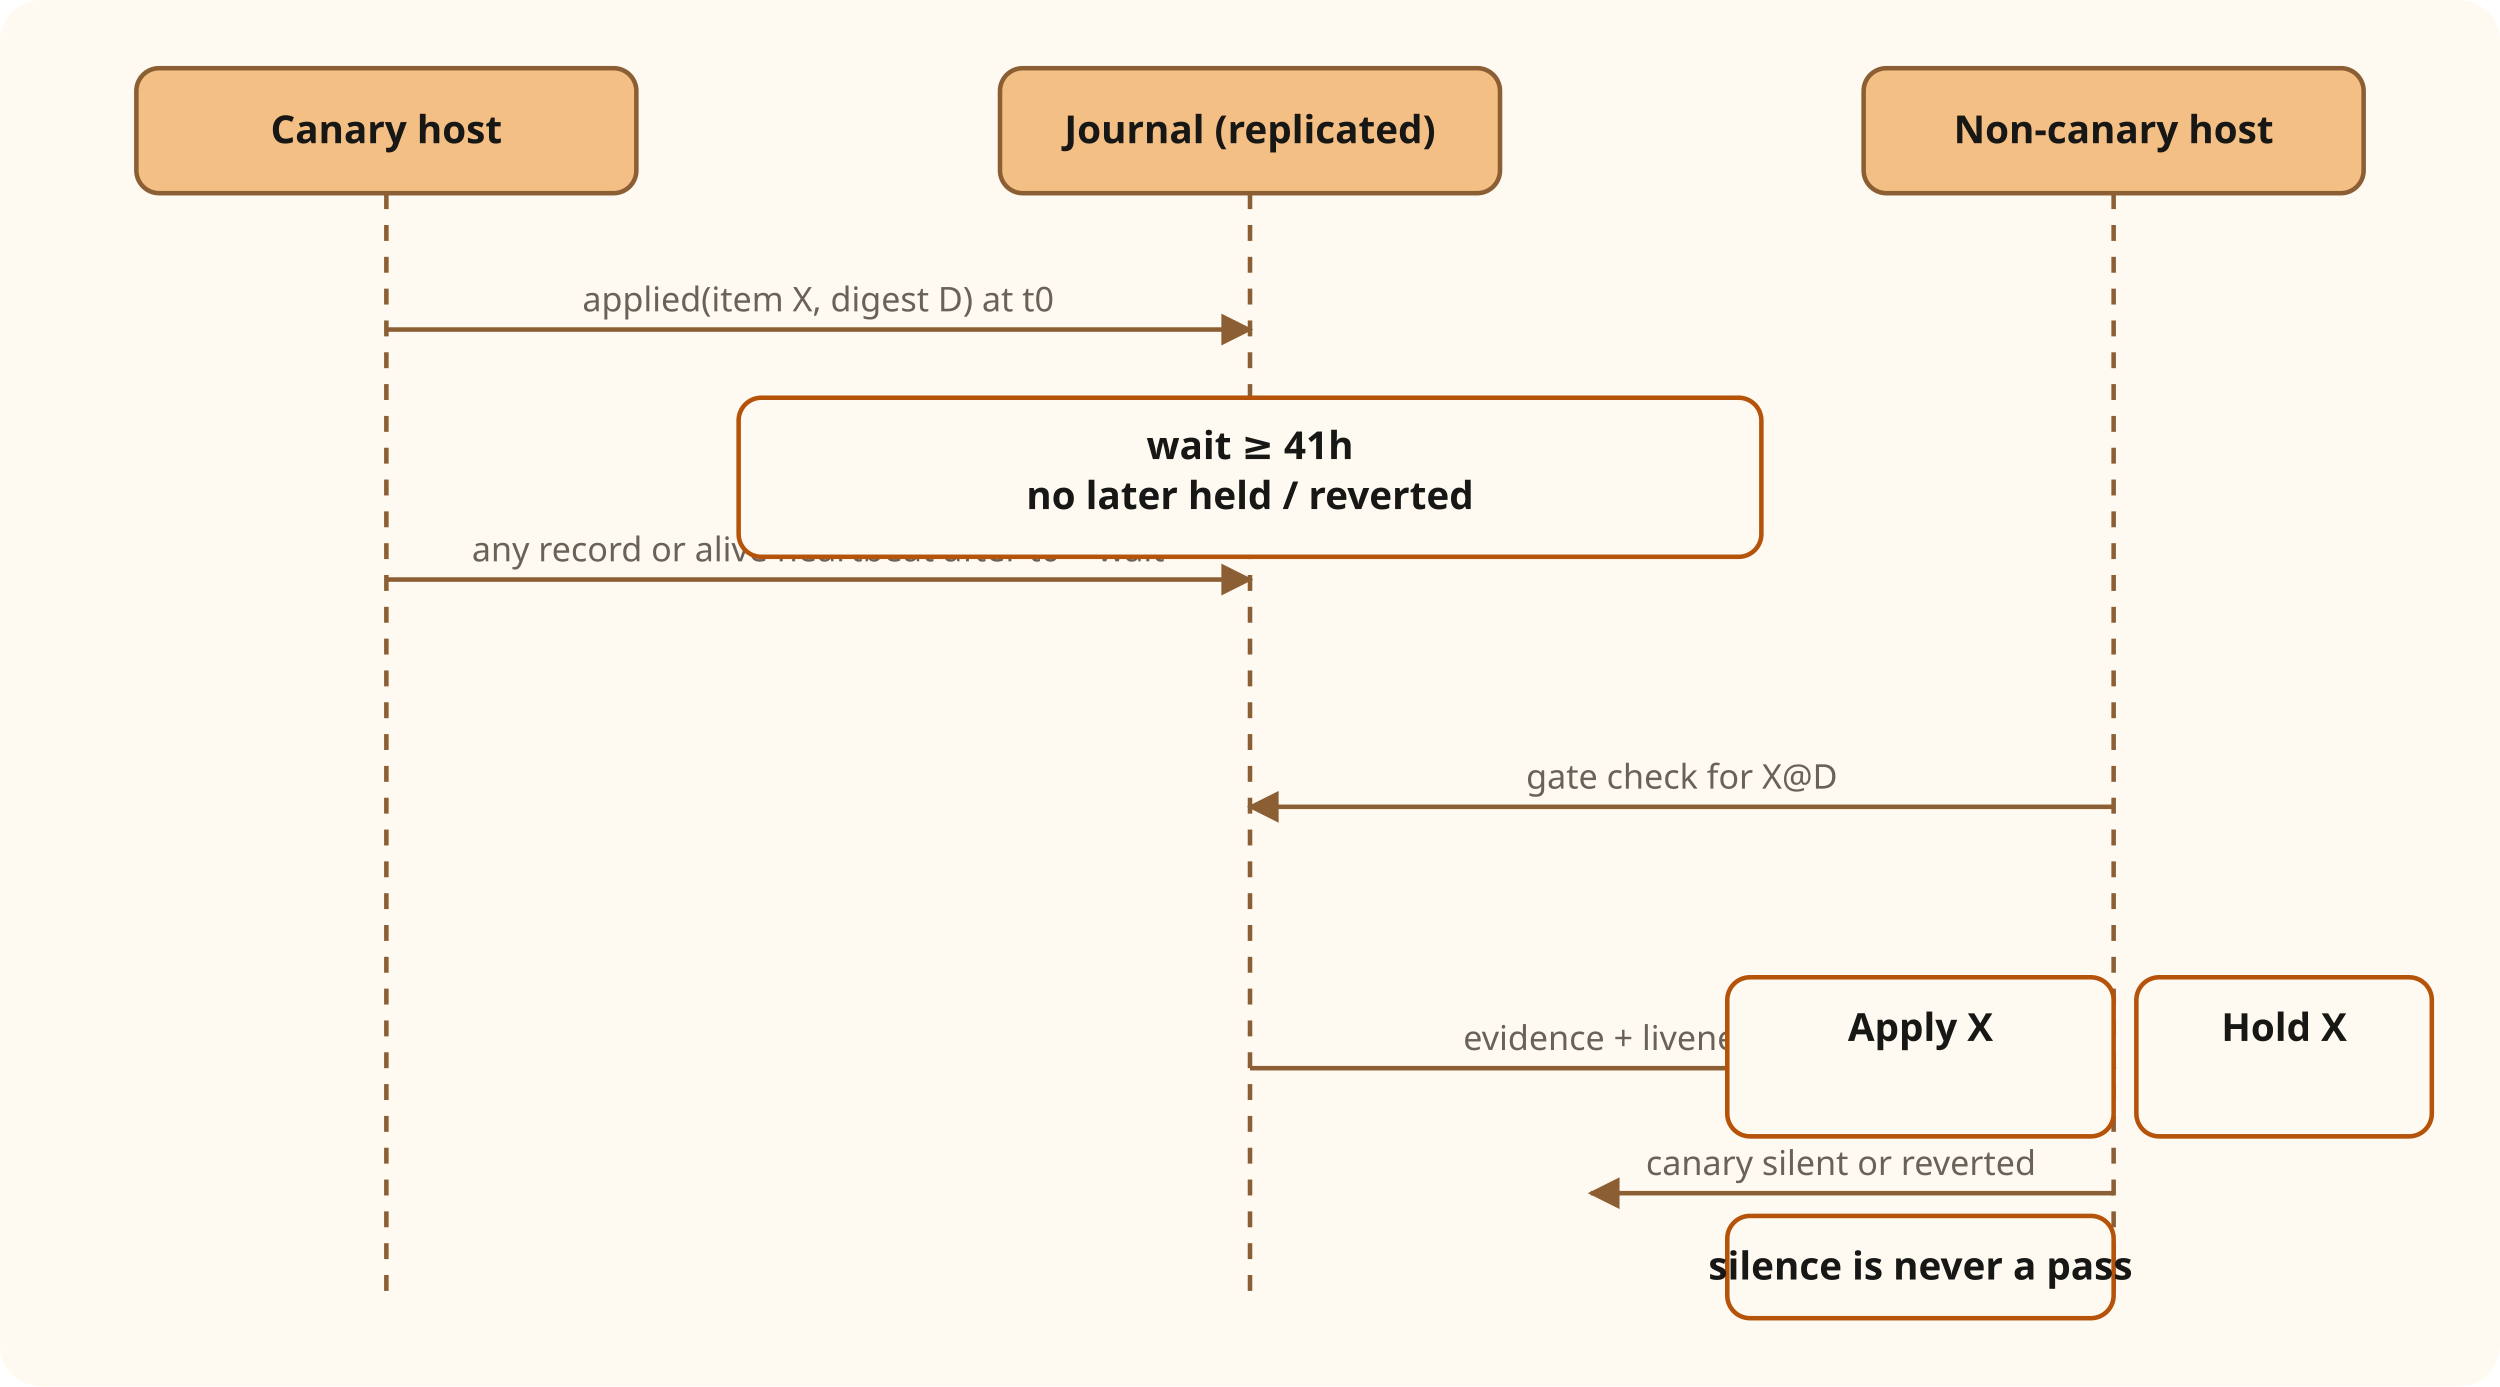
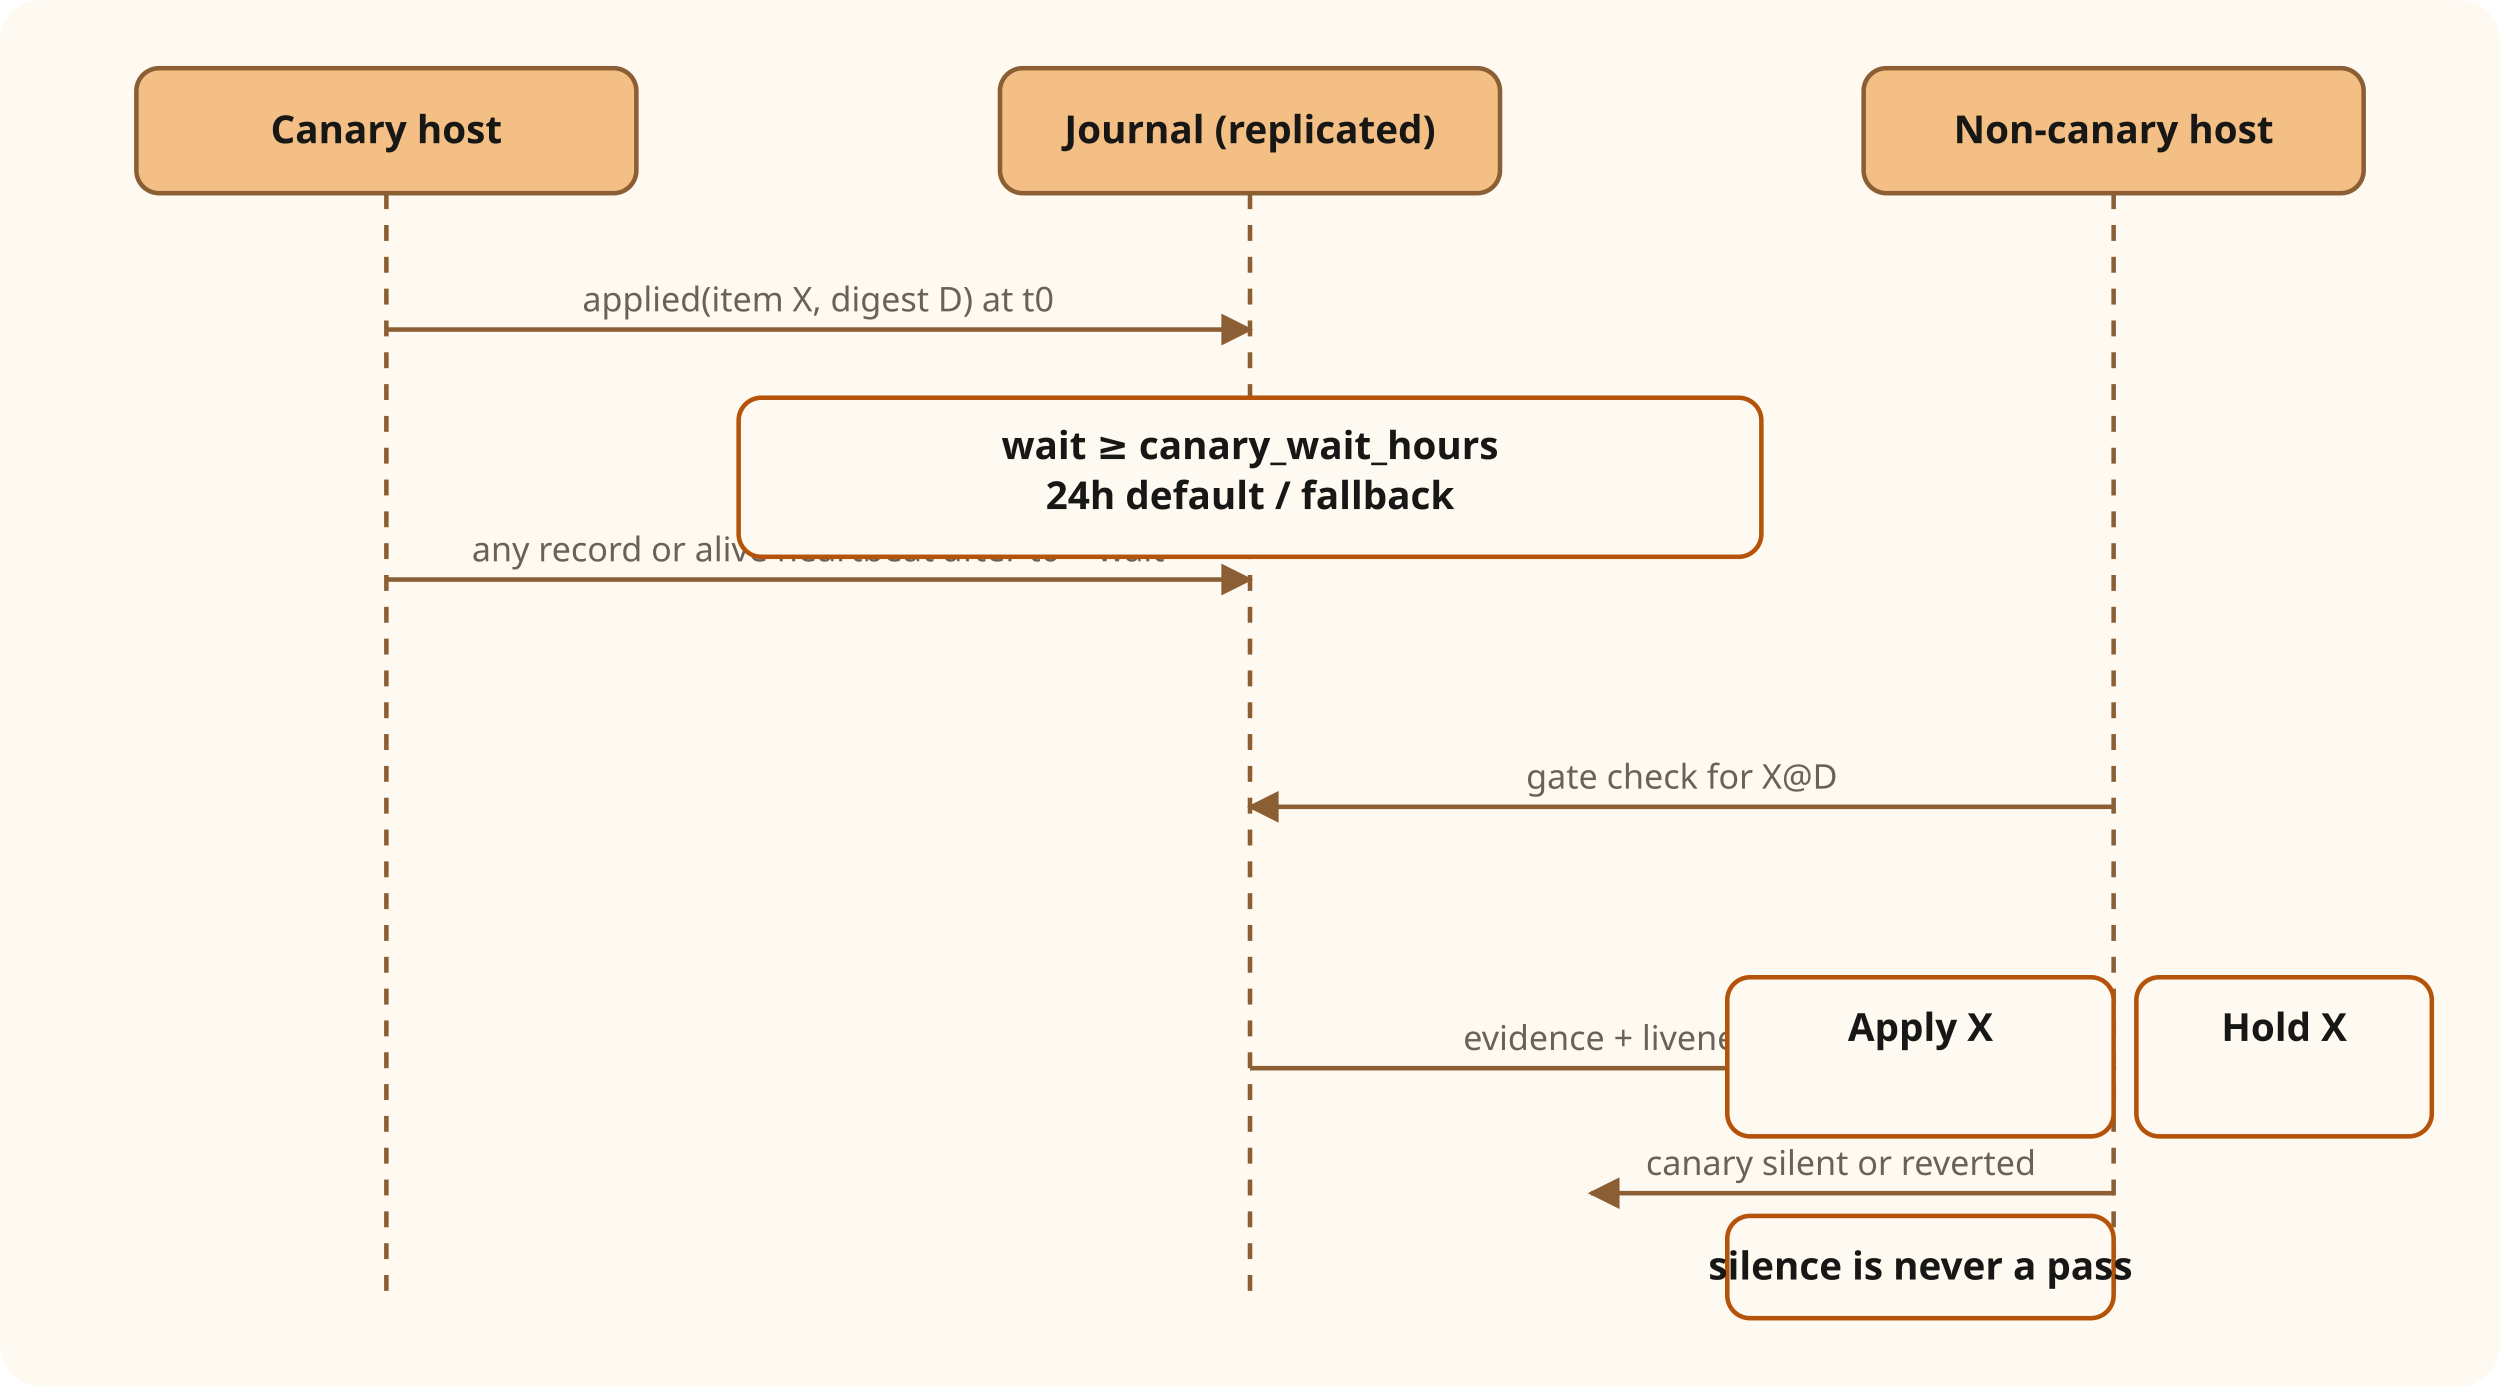
<svg xmlns="http://www.w3.org/2000/svg" viewBox="0 0 1100 610" role="img" aria-labelledby="title desc">
  <style>
    .bg{fill:#fffaf1}.actor{fill:#f4bf84;stroke:#8b5e34;stroke-width:2}.node{fill:#fffaf1;stroke:#b45309;stroke-width:2}.edge{stroke:#8b5e34;stroke-width:2;marker-end:url(#arrow)}.label{fill:#171716;font:600 17px system-ui,sans-serif;text-anchor:middle}.small{fill:#6a6258;font:15px system-ui,sans-serif;text-anchor:middle}.arrow{fill:#8b5e34}
    @media(prefers-color-scheme:dark){.bg{fill:#1c1b19}.actor{fill:#76512f;stroke:#dfa05b}.node{fill:#25231f;stroke:#dfa05b}.edge{stroke:#dfa05b}.label{fill:#eee9df}.small{fill:#b2ada3}.arrow{fill:#dfa05b}}
  </style>
  <defs>
    <marker id="arrow" viewBox="0 0 10 10" refX="9" refY="5" markerWidth="7" markerHeight="7" orient="auto">
      <path class="arrow" d="M 0 0 L 10 5 L 0 10 z" />
    </marker>
  </defs>
  <rect class="bg" width="1100" height="610" rx="18" />
  <g class="actor">
    <rect x="60" y="30" width="220" height="55" rx="10" />
    <rect x="440" y="30" width="220" height="55" rx="10" />
    <rect x="820" y="30" width="220" height="55" rx="10" />
  </g>
  <g class="label">
    <text x="170" y="63">Canary host</text>
    <text x="550" y="63">Journal (replicated)</text>
    <text x="930" y="63">Non-canary host</text>
  </g>
  <g stroke="#8b5e34" stroke-width="2" stroke-dasharray="7 7">
    <path d="M170 85v485" />
    <path d="M550 85v485" />
    <path d="M930 85v485" />
  </g>
  <g class="edge">
    <path d="M170 145h380" />
    <path d="M170 255h380" />
    <path d="M930 355H550" />
    <path d="M550 470h380" />
    <path d="M930 525H700" />
  </g>
  <g class="small">
    <text x="360" y="137">applied(item X, digest D) at t0</text>
    <text x="360" y="247">any record or alive heartbeat after t0 + wait</text>
    <text x="740" y="347">gate check for X@D</text>
    <text x="740" y="462">evidence + liveness present</text>
    <text x="810" y="517">canary silent or reverted</text>
  </g>
  <g class="node">
    <rect x="325" y="175" width="450" height="70" rx="10" />
    <rect x="760" y="430" width="170" height="70" rx="10" />
    <rect x="940" y="430" width="130" height="70" rx="10" />
    <rect x="760" y="535" width="170" height="45" rx="10" />
  </g>
  <g class="label">
-     <text x="550" y="202">wait ≥ 41h</text>
-     <text x="550" y="224">no later held / reverted</text>
+     <text x="550" y="202">wait ≥ canary_wait_hours</text>
+     <text x="550" y="224">24h default / fallback</text>
    <text x="845" y="458">Apply X</text>
    <text x="1005" y="458">Hold X</text>
    <text x="845" y="563">silence is never a pass</text>
  </g>
</svg>
